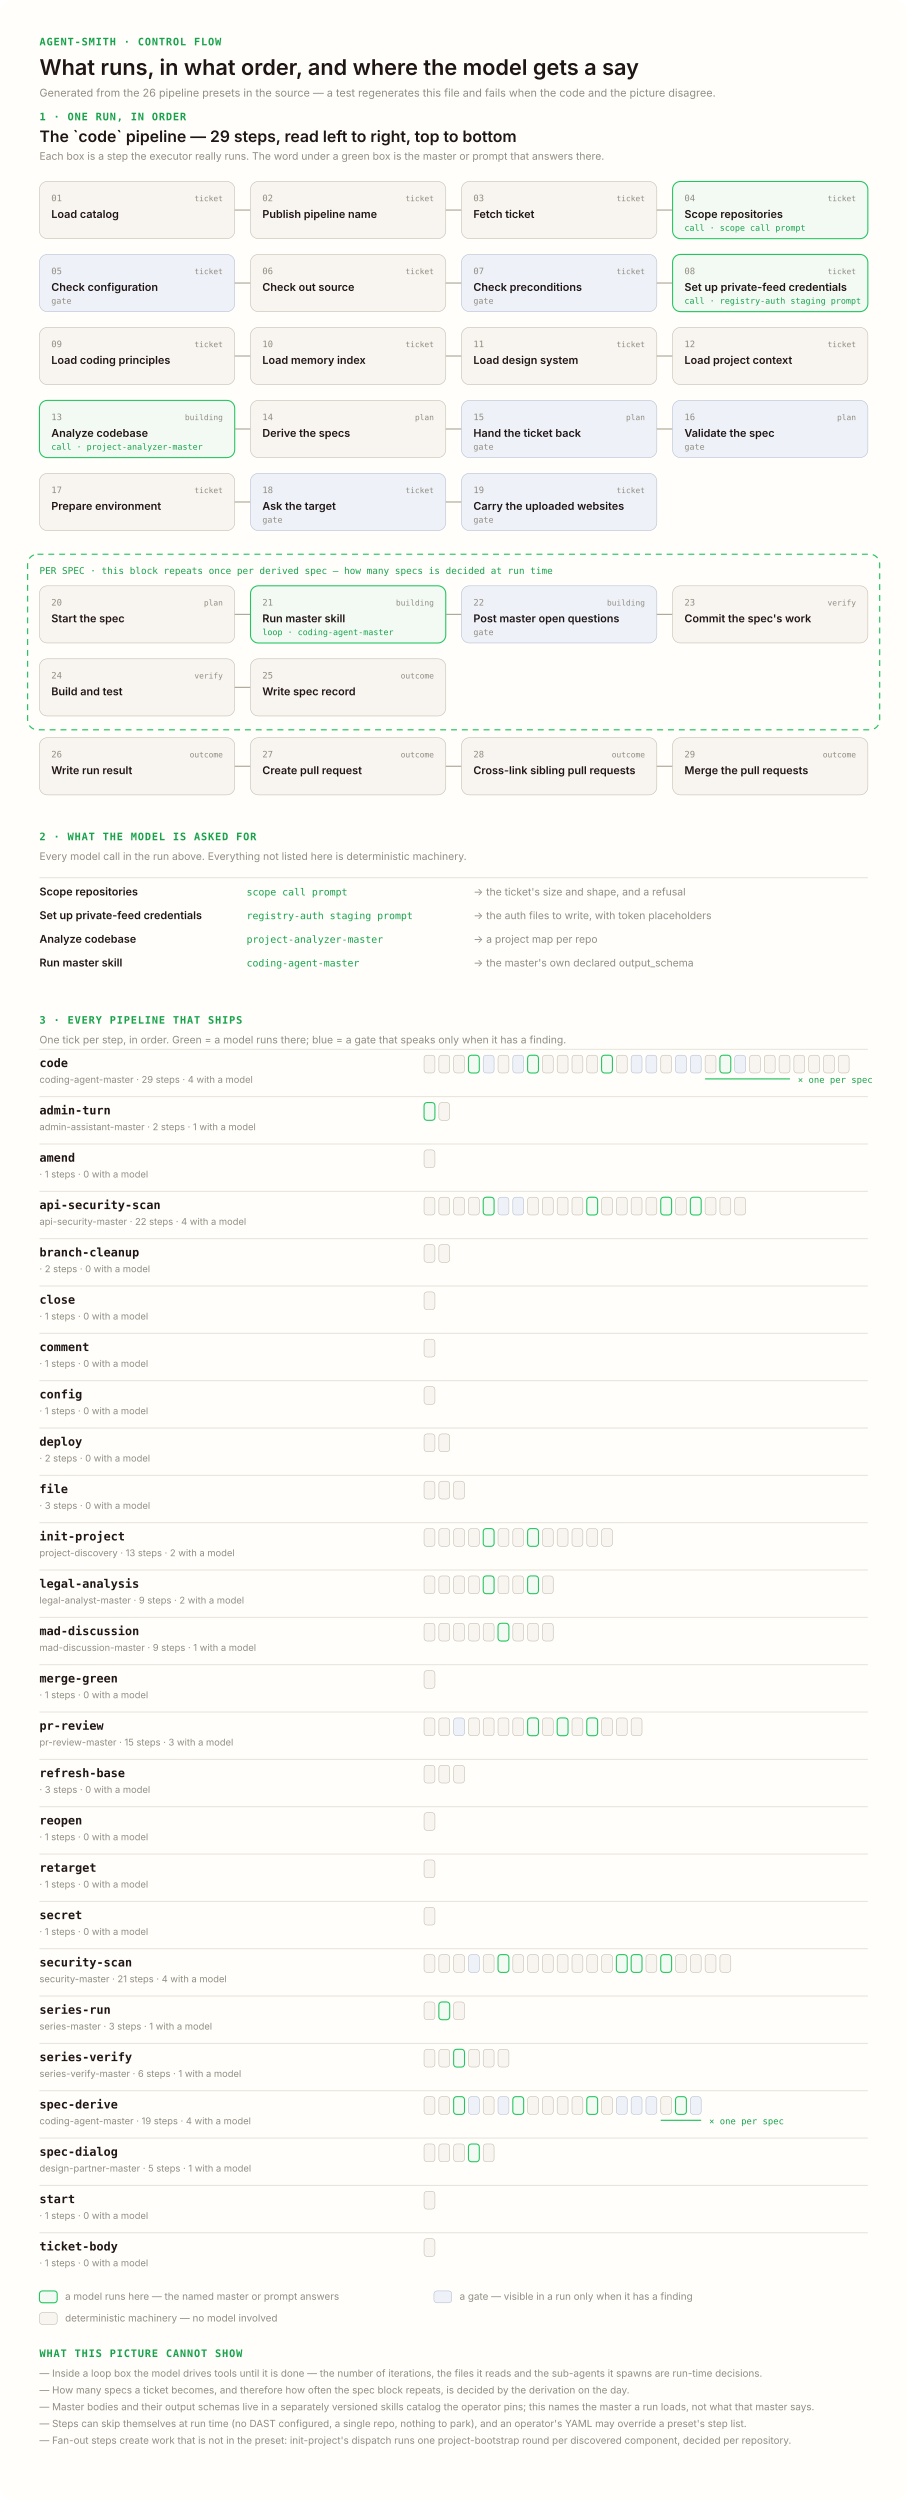
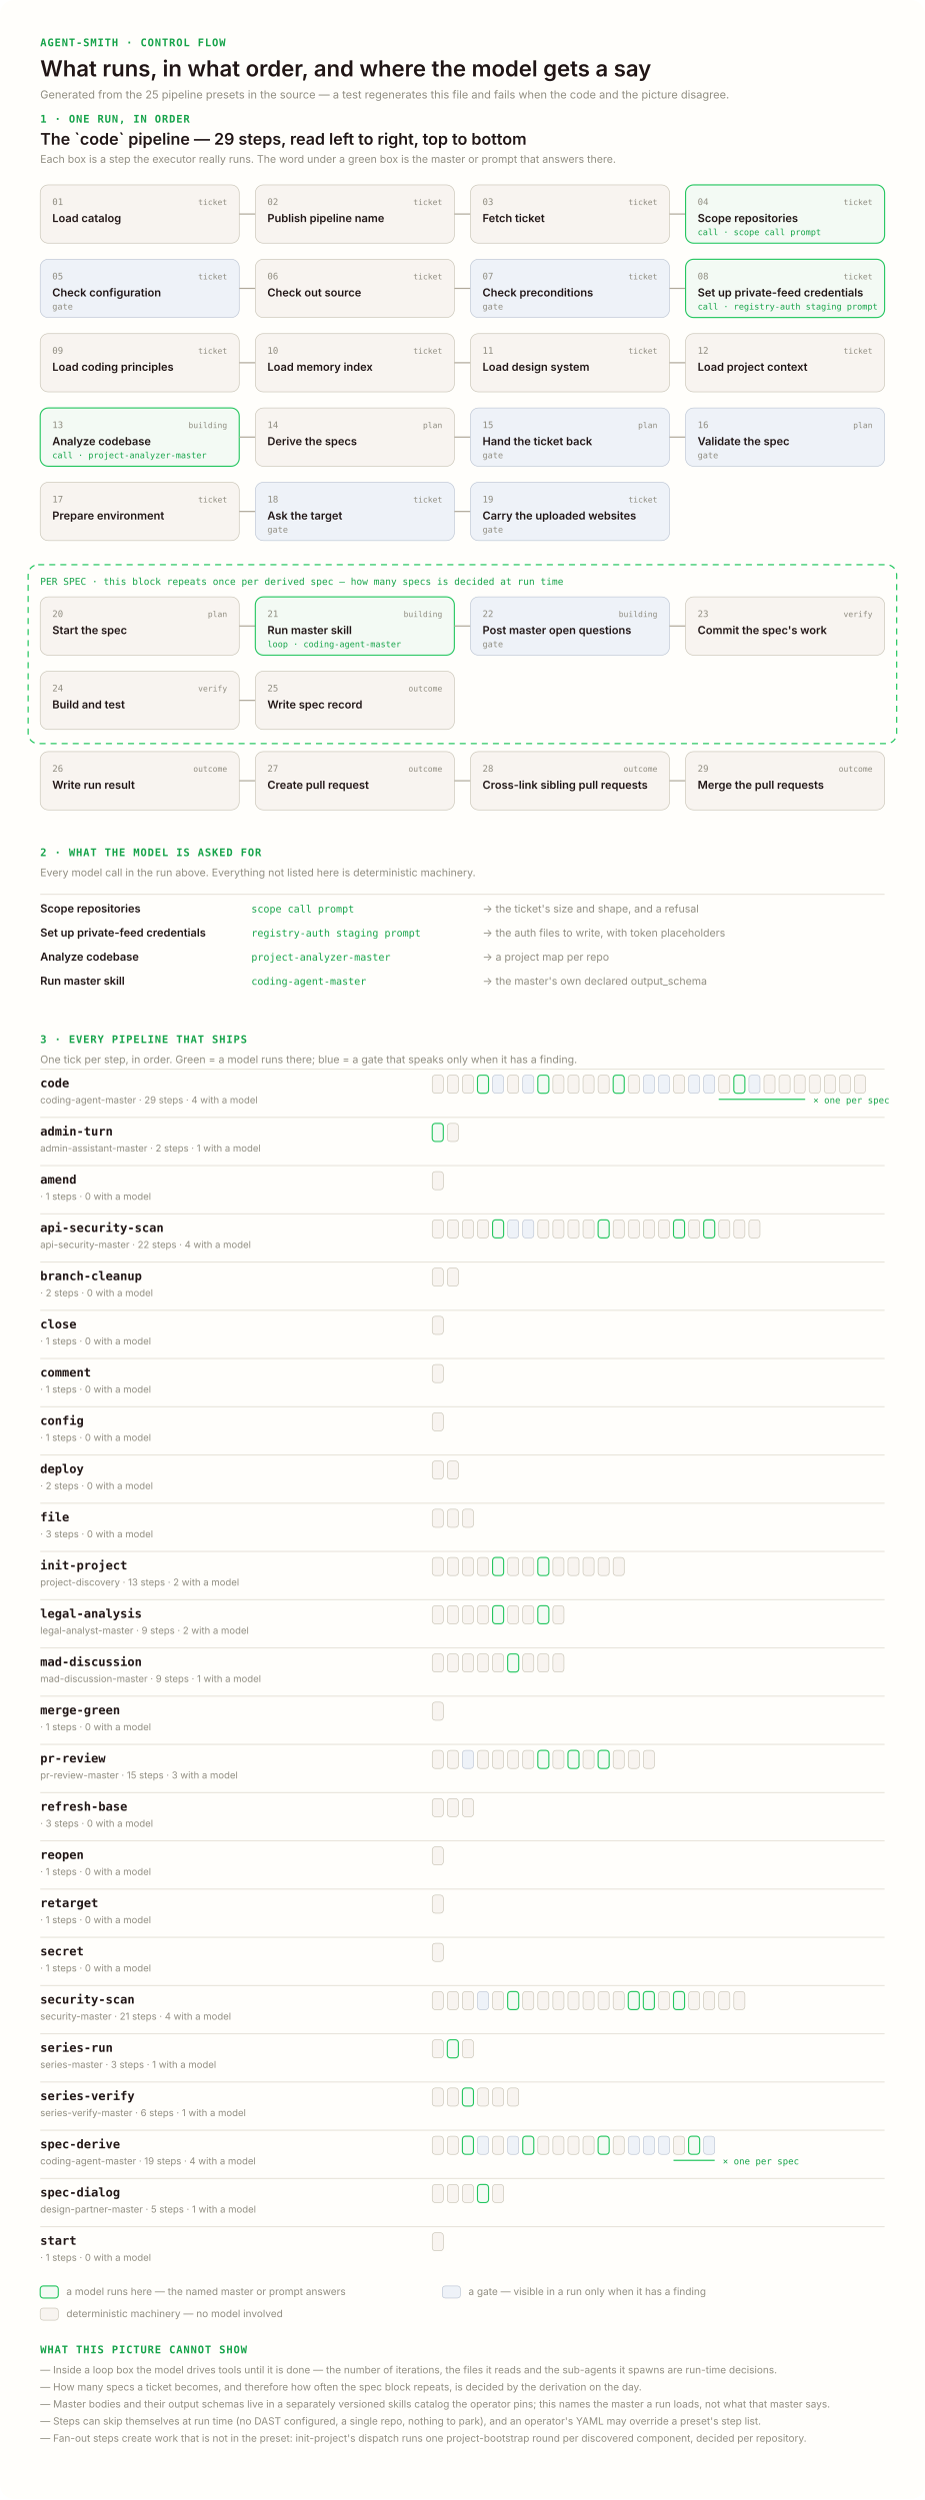
- <svg xmlns="http://www.w3.org/2000/svg" viewBox="0 0 920 2535" role="img" aria-labelledby="cf-title cf-desc">
+ <svg xmlns="http://www.w3.org/2000/svg" viewBox="0 0 920 2487" role="img" aria-labelledby="cf-title cf-desc">
  <style>
    .cf-bg        { fill: #fffefb; }
    .cf-surface   { fill: #f8f4f0; stroke: #c5c0b1; stroke-width: 0.6; }
    .cf-gate      { fill: #eef2f8; stroke: #b7c1d1; stroke-width: 0.6; }
    .cf-model     { fill: #f3faf4; stroke: #22c55e; stroke-width: 1.1; }
    .cf-block     { fill: none;    stroke: #22c55e; stroke-width: 1.2; stroke-dasharray: 6 5; }
    .cf-blockline { stroke: #22c55e; stroke-width: 1.2; }
    .cf-flow      { stroke: #b0a99a; stroke-width: 1.2; }
    .cf-rule      { stroke: #e6e2d8; stroke-width: 1; }
    .cf-text      { fill: #201515; font-family: 'Inter', system-ui, sans-serif; }
    .cf-mute      { fill: #8f8c80; font-family: 'Inter', system-ui, sans-serif; }
    .cf-mono      { fill: #201515; font-family: 'IBM Plex Mono', ui-monospace, monospace; }
    .cf-mono-mute { fill: #8f8c80; font-family: 'IBM Plex Mono', ui-monospace, monospace; }
    .cf-accent    { fill: #16a34a; font-family: 'IBM Plex Mono', ui-monospace, monospace; }
    .cf-tag       { fill: #16a34a; font-family: 'IBM Plex Mono', ui-monospace, monospace; letter-spacing: 0.8px; }
  </style>
-   <rect width="920" height="2535" rx="14" class="cf-bg" />
+   <rect width="920" height="2487" rx="14" class="cf-bg" />
  <text x="40" y="46" class="cf-tag" font-size="10.5" font-weight="600" text-anchor="start">AGENT-SMITH · CONTROL FLOW</text>
  <text x="40" y="76" class="cf-text" font-size="22" font-weight="600" text-anchor="start">What runs, in what order, and where the model gets a say</text>
-   <text x="40" y="98" class="cf-mute" font-size="11" font-weight="400" text-anchor="start">Generated from the 26 pipeline presets in the source — a test regenerates this file and fails when the code and the picture disagree.</text>
+   <text x="40" y="98" class="cf-mute" font-size="11" font-weight="400" text-anchor="start">Generated from the 25 pipeline presets in the source — a test regenerates this file and fails when the code and the picture disagree.</text>
  <text x="40" y="122" class="cf-tag" font-size="10.5" font-weight="600" text-anchor="start">1 · ONE RUN, IN ORDER</text>
  <text x="40" y="144" class="cf-text" font-size="16" font-weight="600" text-anchor="start">The `code` pipeline — 29 steps, read left to right, top to bottom</text>
  <text x="40" y="162" class="cf-mute" font-size="10.5" font-weight="400" text-anchor="start">Each box is a step the executor really runs. The word under a green box is the master or prompt that answers there.</text>
  <rect x="40" y="184" width="198" height="58" rx="8" class="cf-surface" />
  <text x="52" y="204" class="cf-mono-mute" font-size="9" font-weight="400" text-anchor="start">01</text>
  <text x="226" y="204" class="cf-mono-mute" font-size="8" font-weight="400" text-anchor="end">ticket</text>
  <text x="52" y="221" class="cf-text" font-size="11" font-weight="600" text-anchor="start">Load catalog</text>
  <line x1="238" y1="213" x2="254" y2="213" class="cf-flow" />
  <rect x="254" y="184" width="198" height="58" rx="8" class="cf-surface" />
  <text x="266" y="204" class="cf-mono-mute" font-size="9" font-weight="400" text-anchor="start">02</text>
  <text x="440" y="204" class="cf-mono-mute" font-size="8" font-weight="400" text-anchor="end">ticket</text>
  <text x="266" y="221" class="cf-text" font-size="11" font-weight="600" text-anchor="start">Publish pipeline name</text>
  <line x1="452" y1="213" x2="468" y2="213" class="cf-flow" />
  <rect x="468" y="184" width="198" height="58" rx="8" class="cf-surface" />
  <text x="480" y="204" class="cf-mono-mute" font-size="9" font-weight="400" text-anchor="start">03</text>
  <text x="654" y="204" class="cf-mono-mute" font-size="8" font-weight="400" text-anchor="end">ticket</text>
  <text x="480" y="221" class="cf-text" font-size="11" font-weight="600" text-anchor="start">Fetch ticket</text>
  <line x1="666" y1="213" x2="682" y2="213" class="cf-flow" />
  <rect x="682" y="184" width="198" height="58" rx="8" class="cf-model" />
  <text x="694" y="204" class="cf-mono-mute" font-size="9" font-weight="400" text-anchor="start">04</text>
  <text x="868" y="204" class="cf-mono-mute" font-size="8" font-weight="400" text-anchor="end">ticket</text>
  <text x="694" y="221" class="cf-text" font-size="11" font-weight="600" text-anchor="start">Scope repositories</text>
  <text x="694" y="234" class="cf-accent" font-size="8.5" font-weight="400" text-anchor="start">call · scope call prompt</text>
  <rect x="40" y="258" width="198" height="58" rx="8" class="cf-gate" />
  <text x="52" y="278" class="cf-mono-mute" font-size="9" font-weight="400" text-anchor="start">05</text>
  <text x="226" y="278" class="cf-mono-mute" font-size="8" font-weight="400" text-anchor="end">ticket</text>
  <text x="52" y="295" class="cf-text" font-size="11" font-weight="600" text-anchor="start">Check configuration</text>
  <text x="52" y="308" class="cf-mono-mute" font-size="8.5" font-weight="400" text-anchor="start">gate</text>
  <line x1="238" y1="287" x2="254" y2="287" class="cf-flow" />
  <rect x="254" y="258" width="198" height="58" rx="8" class="cf-surface" />
  <text x="266" y="278" class="cf-mono-mute" font-size="9" font-weight="400" text-anchor="start">06</text>
  <text x="440" y="278" class="cf-mono-mute" font-size="8" font-weight="400" text-anchor="end">ticket</text>
  <text x="266" y="295" class="cf-text" font-size="11" font-weight="600" text-anchor="start">Check out source</text>
  <line x1="452" y1="287" x2="468" y2="287" class="cf-flow" />
  <rect x="468" y="258" width="198" height="58" rx="8" class="cf-gate" />
  <text x="480" y="278" class="cf-mono-mute" font-size="9" font-weight="400" text-anchor="start">07</text>
  <text x="654" y="278" class="cf-mono-mute" font-size="8" font-weight="400" text-anchor="end">ticket</text>
  <text x="480" y="295" class="cf-text" font-size="11" font-weight="600" text-anchor="start">Check preconditions</text>
  <text x="480" y="308" class="cf-mono-mute" font-size="8.5" font-weight="400" text-anchor="start">gate</text>
  <line x1="666" y1="287" x2="682" y2="287" class="cf-flow" />
  <rect x="682" y="258" width="198" height="58" rx="8" class="cf-model" />
  <text x="694" y="278" class="cf-mono-mute" font-size="9" font-weight="400" text-anchor="start">08</text>
  <text x="868" y="278" class="cf-mono-mute" font-size="8" font-weight="400" text-anchor="end">ticket</text>
  <text x="694" y="295" class="cf-text" font-size="11" font-weight="600" text-anchor="start">Set up private-feed credentials</text>
  <text x="694" y="308" class="cf-accent" font-size="8.5" font-weight="400" text-anchor="start">call · registry-auth staging prompt</text>
  <rect x="40" y="332" width="198" height="58" rx="8" class="cf-surface" />
  <text x="52" y="352" class="cf-mono-mute" font-size="9" font-weight="400" text-anchor="start">09</text>
  <text x="226" y="352" class="cf-mono-mute" font-size="8" font-weight="400" text-anchor="end">ticket</text>
  <text x="52" y="369" class="cf-text" font-size="11" font-weight="600" text-anchor="start">Load coding principles</text>
  <line x1="238" y1="361" x2="254" y2="361" class="cf-flow" />
  <rect x="254" y="332" width="198" height="58" rx="8" class="cf-surface" />
  <text x="266" y="352" class="cf-mono-mute" font-size="9" font-weight="400" text-anchor="start">10</text>
  <text x="440" y="352" class="cf-mono-mute" font-size="8" font-weight="400" text-anchor="end">ticket</text>
  <text x="266" y="369" class="cf-text" font-size="11" font-weight="600" text-anchor="start">Load memory index</text>
  <line x1="452" y1="361" x2="468" y2="361" class="cf-flow" />
  <rect x="468" y="332" width="198" height="58" rx="8" class="cf-surface" />
  <text x="480" y="352" class="cf-mono-mute" font-size="9" font-weight="400" text-anchor="start">11</text>
  <text x="654" y="352" class="cf-mono-mute" font-size="8" font-weight="400" text-anchor="end">ticket</text>
  <text x="480" y="369" class="cf-text" font-size="11" font-weight="600" text-anchor="start">Load design system</text>
  <line x1="666" y1="361" x2="682" y2="361" class="cf-flow" />
  <rect x="682" y="332" width="198" height="58" rx="8" class="cf-surface" />
  <text x="694" y="352" class="cf-mono-mute" font-size="9" font-weight="400" text-anchor="start">12</text>
  <text x="868" y="352" class="cf-mono-mute" font-size="8" font-weight="400" text-anchor="end">ticket</text>
  <text x="694" y="369" class="cf-text" font-size="11" font-weight="600" text-anchor="start">Load project context</text>
  <rect x="40" y="406" width="198" height="58" rx="8" class="cf-model" />
  <text x="52" y="426" class="cf-mono-mute" font-size="9" font-weight="400" text-anchor="start">13</text>
  <text x="226" y="426" class="cf-mono-mute" font-size="8" font-weight="400" text-anchor="end">building</text>
  <text x="52" y="443" class="cf-text" font-size="11" font-weight="600" text-anchor="start">Analyze codebase</text>
  <text x="52" y="456" class="cf-accent" font-size="8.5" font-weight="400" text-anchor="start">call · project-analyzer-master</text>
  <line x1="238" y1="435" x2="254" y2="435" class="cf-flow" />
  <rect x="254" y="406" width="198" height="58" rx="8" class="cf-surface" />
  <text x="266" y="426" class="cf-mono-mute" font-size="9" font-weight="400" text-anchor="start">14</text>
  <text x="440" y="426" class="cf-mono-mute" font-size="8" font-weight="400" text-anchor="end">plan</text>
  <text x="266" y="443" class="cf-text" font-size="11" font-weight="600" text-anchor="start">Derive the specs</text>
  <line x1="452" y1="435" x2="468" y2="435" class="cf-flow" />
  <rect x="468" y="406" width="198" height="58" rx="8" class="cf-gate" />
  <text x="480" y="426" class="cf-mono-mute" font-size="9" font-weight="400" text-anchor="start">15</text>
  <text x="654" y="426" class="cf-mono-mute" font-size="8" font-weight="400" text-anchor="end">plan</text>
  <text x="480" y="443" class="cf-text" font-size="11" font-weight="600" text-anchor="start">Hand the ticket back</text>
  <text x="480" y="456" class="cf-mono-mute" font-size="8.5" font-weight="400" text-anchor="start">gate</text>
  <line x1="666" y1="435" x2="682" y2="435" class="cf-flow" />
  <rect x="682" y="406" width="198" height="58" rx="8" class="cf-gate" />
  <text x="694" y="426" class="cf-mono-mute" font-size="9" font-weight="400" text-anchor="start">16</text>
  <text x="868" y="426" class="cf-mono-mute" font-size="8" font-weight="400" text-anchor="end">plan</text>
  <text x="694" y="443" class="cf-text" font-size="11" font-weight="600" text-anchor="start">Validate the spec</text>
  <text x="694" y="456" class="cf-mono-mute" font-size="8.5" font-weight="400" text-anchor="start">gate</text>
  <rect x="40" y="480" width="198" height="58" rx="8" class="cf-surface" />
  <text x="52" y="500" class="cf-mono-mute" font-size="9" font-weight="400" text-anchor="start">17</text>
  <text x="226" y="500" class="cf-mono-mute" font-size="8" font-weight="400" text-anchor="end">ticket</text>
  <text x="52" y="517" class="cf-text" font-size="11" font-weight="600" text-anchor="start">Prepare environment</text>
  <line x1="238" y1="509" x2="254" y2="509" class="cf-flow" />
  <rect x="254" y="480" width="198" height="58" rx="8" class="cf-gate" />
  <text x="266" y="500" class="cf-mono-mute" font-size="9" font-weight="400" text-anchor="start">18</text>
  <text x="440" y="500" class="cf-mono-mute" font-size="8" font-weight="400" text-anchor="end">ticket</text>
  <text x="266" y="517" class="cf-text" font-size="11" font-weight="600" text-anchor="start">Ask the target</text>
  <text x="266" y="530" class="cf-mono-mute" font-size="8.5" font-weight="400" text-anchor="start">gate</text>
  <line x1="452" y1="509" x2="468" y2="509" class="cf-flow" />
  <rect x="468" y="480" width="198" height="58" rx="8" class="cf-gate" />
  <text x="480" y="500" class="cf-mono-mute" font-size="9" font-weight="400" text-anchor="start">19</text>
  <text x="654" y="500" class="cf-mono-mute" font-size="8" font-weight="400" text-anchor="end">ticket</text>
  <text x="480" y="517" class="cf-text" font-size="11" font-weight="600" text-anchor="start">Carry the uploaded websites</text>
  <text x="480" y="530" class="cf-mono-mute" font-size="8.5" font-weight="400" text-anchor="start">gate</text>
  <rect x="28" y="562" width="864" height="178" rx="10" class="cf-block" />
  <text x="40" y="582" class="cf-accent" font-size="9.5" font-weight="400" text-anchor="start">PER SPEC · this block repeats once per derived spec — how many specs is decided at run time</text>
  <rect x="40" y="594" width="198" height="58" rx="8" class="cf-surface" />
  <text x="52" y="614" class="cf-mono-mute" font-size="9" font-weight="400" text-anchor="start">20</text>
  <text x="226" y="614" class="cf-mono-mute" font-size="8" font-weight="400" text-anchor="end">plan</text>
  <text x="52" y="631" class="cf-text" font-size="11" font-weight="600" text-anchor="start">Start the spec</text>
  <line x1="238" y1="623" x2="254" y2="623" class="cf-flow" />
  <rect x="254" y="594" width="198" height="58" rx="8" class="cf-model" />
  <text x="266" y="614" class="cf-mono-mute" font-size="9" font-weight="400" text-anchor="start">21</text>
  <text x="440" y="614" class="cf-mono-mute" font-size="8" font-weight="400" text-anchor="end">building</text>
  <text x="266" y="631" class="cf-text" font-size="11" font-weight="600" text-anchor="start">Run master skill</text>
  <text x="266" y="644" class="cf-accent" font-size="8.5" font-weight="400" text-anchor="start">loop · coding-agent-master</text>
  <line x1="452" y1="623" x2="468" y2="623" class="cf-flow" />
  <rect x="468" y="594" width="198" height="58" rx="8" class="cf-gate" />
  <text x="480" y="614" class="cf-mono-mute" font-size="9" font-weight="400" text-anchor="start">22</text>
  <text x="654" y="614" class="cf-mono-mute" font-size="8" font-weight="400" text-anchor="end">building</text>
  <text x="480" y="631" class="cf-text" font-size="11" font-weight="600" text-anchor="start">Post master open questions</text>
  <text x="480" y="644" class="cf-mono-mute" font-size="8.5" font-weight="400" text-anchor="start">gate</text>
  <line x1="666" y1="623" x2="682" y2="623" class="cf-flow" />
  <rect x="682" y="594" width="198" height="58" rx="8" class="cf-surface" />
  <text x="694" y="614" class="cf-mono-mute" font-size="9" font-weight="400" text-anchor="start">23</text>
  <text x="868" y="614" class="cf-mono-mute" font-size="8" font-weight="400" text-anchor="end">verify</text>
  <text x="694" y="631" class="cf-text" font-size="11" font-weight="600" text-anchor="start">Commit the spec's work</text>
  <rect x="40" y="668" width="198" height="58" rx="8" class="cf-surface" />
  <text x="52" y="688" class="cf-mono-mute" font-size="9" font-weight="400" text-anchor="start">24</text>
  <text x="226" y="688" class="cf-mono-mute" font-size="8" font-weight="400" text-anchor="end">verify</text>
  <text x="52" y="705" class="cf-text" font-size="11" font-weight="600" text-anchor="start">Build and test</text>
  <line x1="238" y1="697" x2="254" y2="697" class="cf-flow" />
  <rect x="254" y="668" width="198" height="58" rx="8" class="cf-surface" />
  <text x="266" y="688" class="cf-mono-mute" font-size="9" font-weight="400" text-anchor="start">25</text>
  <text x="440" y="688" class="cf-mono-mute" font-size="8" font-weight="400" text-anchor="end">outcome</text>
  <text x="266" y="705" class="cf-text" font-size="11" font-weight="600" text-anchor="start">Write spec record</text>
  <rect x="40" y="748" width="198" height="58" rx="8" class="cf-surface" />
  <text x="52" y="768" class="cf-mono-mute" font-size="9" font-weight="400" text-anchor="start">26</text>
  <text x="226" y="768" class="cf-mono-mute" font-size="8" font-weight="400" text-anchor="end">outcome</text>
  <text x="52" y="785" class="cf-text" font-size="11" font-weight="600" text-anchor="start">Write run result</text>
  <line x1="238" y1="777" x2="254" y2="777" class="cf-flow" />
  <rect x="254" y="748" width="198" height="58" rx="8" class="cf-surface" />
  <text x="266" y="768" class="cf-mono-mute" font-size="9" font-weight="400" text-anchor="start">27</text>
  <text x="440" y="768" class="cf-mono-mute" font-size="8" font-weight="400" text-anchor="end">outcome</text>
  <text x="266" y="785" class="cf-text" font-size="11" font-weight="600" text-anchor="start">Create pull request</text>
  <line x1="452" y1="777" x2="468" y2="777" class="cf-flow" />
  <rect x="468" y="748" width="198" height="58" rx="8" class="cf-surface" />
  <text x="480" y="768" class="cf-mono-mute" font-size="9" font-weight="400" text-anchor="start">28</text>
  <text x="654" y="768" class="cf-mono-mute" font-size="8" font-weight="400" text-anchor="end">outcome</text>
  <text x="480" y="785" class="cf-text" font-size="11" font-weight="600" text-anchor="start">Cross-link sibling pull requests</text>
  <line x1="666" y1="777" x2="682" y2="777" class="cf-flow" />
  <rect x="682" y="748" width="198" height="58" rx="8" class="cf-surface" />
  <text x="694" y="768" class="cf-mono-mute" font-size="9" font-weight="400" text-anchor="start">29</text>
  <text x="868" y="768" class="cf-mono-mute" font-size="8" font-weight="400" text-anchor="end">outcome</text>
  <text x="694" y="785" class="cf-text" font-size="11" font-weight="600" text-anchor="start">Merge the pull requests</text>
  <text x="40" y="852" class="cf-tag" font-size="10.5" font-weight="600" text-anchor="start">2 · WHAT THE MODEL IS ASKED FOR</text>
  <text x="40" y="872" class="cf-mute" font-size="10.5" font-weight="400" text-anchor="start">Every model call in the run above. Everything not listed here is deterministic machinery.</text>
  <line x1="40" y1="890" x2="880" y2="890" class="cf-rule" />
  <text x="40" y="908" class="cf-text" font-size="11" font-weight="600" text-anchor="start">Scope repositories</text>
  <text x="250" y="908" class="cf-accent" font-size="10" font-weight="400" text-anchor="start">scope call prompt</text>
  <text x="480" y="908" class="cf-mute" font-size="10.5" font-weight="400" text-anchor="start">→ the ticket's size and shape, and a refusal</text>
  <text x="40" y="932" class="cf-text" font-size="11" font-weight="600" text-anchor="start">Set up private-feed credentials</text>
  <text x="250" y="932" class="cf-accent" font-size="10" font-weight="400" text-anchor="start">registry-auth staging prompt</text>
  <text x="480" y="932" class="cf-mute" font-size="10.5" font-weight="400" text-anchor="start">→ the auth files to write, with token placeholders</text>
  <text x="40" y="956" class="cf-text" font-size="11" font-weight="600" text-anchor="start">Analyze codebase</text>
  <text x="250" y="956" class="cf-accent" font-size="10" font-weight="400" text-anchor="start">project-analyzer-master</text>
  <text x="480" y="956" class="cf-mute" font-size="10.5" font-weight="400" text-anchor="start">→ a project map per repo</text>
  <text x="40" y="980" class="cf-text" font-size="11" font-weight="600" text-anchor="start">Run master skill</text>
  <text x="250" y="980" class="cf-accent" font-size="10" font-weight="400" text-anchor="start">coding-agent-master</text>
  <text x="480" y="980" class="cf-mute" font-size="10.5" font-weight="400" text-anchor="start">→ the master's own declared output_schema</text>
  <text x="40" y="1038" class="cf-tag" font-size="10.5" font-weight="600" text-anchor="start">3 · EVERY PIPELINE THAT SHIPS</text>
  <text x="40" y="1058" class="cf-mute" font-size="10.5" font-weight="400" text-anchor="start">One tick per step, in order. Green = a model runs there; blue = a gate that speaks only when it has a finding.</text>
  <line x1="40" y1="1064" x2="880" y2="1064" class="cf-rule" />
  <text x="40" y="1082" class="cf-mono" font-size="12" font-weight="600" text-anchor="start">code</text>
  <text x="40" y="1098" class="cf-mute" font-size="9.5" font-weight="400" text-anchor="start">coding-agent-master · 29 steps · 4 with a model</text>
  <rect x="430" y="1070" width="11" height="18" rx="3" class="cf-surface" />
  <rect x="445" y="1070" width="11" height="18" rx="3" class="cf-surface" />
  <rect x="460" y="1070" width="11" height="18" rx="3" class="cf-surface" />
  <rect x="475" y="1070" width="11" height="18" rx="3" class="cf-model" />
  <rect x="490" y="1070" width="11" height="18" rx="3" class="cf-gate" />
  <rect x="505" y="1070" width="11" height="18" rx="3" class="cf-surface" />
  <rect x="520" y="1070" width="11" height="18" rx="3" class="cf-gate" />
  <rect x="535" y="1070" width="11" height="18" rx="3" class="cf-model" />
  <rect x="550" y="1070" width="11" height="18" rx="3" class="cf-surface" />
  <rect x="565" y="1070" width="11" height="18" rx="3" class="cf-surface" />
  <rect x="580" y="1070" width="11" height="18" rx="3" class="cf-surface" />
  <rect x="595" y="1070" width="11" height="18" rx="3" class="cf-surface" />
  <rect x="610" y="1070" width="11" height="18" rx="3" class="cf-model" />
  <rect x="625" y="1070" width="11" height="18" rx="3" class="cf-surface" />
  <rect x="640" y="1070" width="11" height="18" rx="3" class="cf-gate" />
  <rect x="655" y="1070" width="11" height="18" rx="3" class="cf-gate" />
  <rect x="670" y="1070" width="11" height="18" rx="3" class="cf-surface" />
  <rect x="685" y="1070" width="11" height="18" rx="3" class="cf-gate" />
  <rect x="700" y="1070" width="11" height="18" rx="3" class="cf-gate" />
  <rect x="715" y="1070" width="11" height="18" rx="3" class="cf-surface" />
  <rect x="730" y="1070" width="11" height="18" rx="3" class="cf-model" />
  <rect x="745" y="1070" width="11" height="18" rx="3" class="cf-gate" />
  <rect x="760" y="1070" width="11" height="18" rx="3" class="cf-surface" />
  <rect x="775" y="1070" width="11" height="18" rx="3" class="cf-surface" />
  <rect x="790" y="1070" width="11" height="18" rx="3" class="cf-surface" />
  <rect x="805" y="1070" width="11" height="18" rx="3" class="cf-surface" />
  <rect x="820" y="1070" width="11" height="18" rx="3" class="cf-surface" />
  <rect x="835" y="1070" width="11" height="18" rx="3" class="cf-surface" />
  <rect x="850" y="1070" width="11" height="18" rx="3" class="cf-surface" />
  <line x1="715" y1="1094" x2="801" y2="1094" class="cf-blockline" />
  <text x="809" y="1098" class="cf-accent" font-size="9" font-weight="400" text-anchor="start">× one per spec</text>
  <line x1="40" y1="1112" x2="880" y2="1112" class="cf-rule" />
  <text x="40" y="1130" class="cf-mono" font-size="12" font-weight="600" text-anchor="start">admin-turn</text>
  <text x="40" y="1146" class="cf-mute" font-size="9.5" font-weight="400" text-anchor="start">admin-assistant-master · 2 steps · 1 with a model</text>
  <rect x="430" y="1118" width="11" height="18" rx="3" class="cf-model" />
  <rect x="445" y="1118" width="11" height="18" rx="3" class="cf-surface" />
  <line x1="40" y1="1160" x2="880" y2="1160" class="cf-rule" />
  <text x="40" y="1178" class="cf-mono" font-size="12" font-weight="600" text-anchor="start">amend</text>
  <text x="40" y="1194" class="cf-mute" font-size="9.5" font-weight="400" text-anchor="start"> · 1 steps · 0 with a model</text>
  <rect x="430" y="1166" width="11" height="18" rx="3" class="cf-surface" />
  <line x1="40" y1="1208" x2="880" y2="1208" class="cf-rule" />
  <text x="40" y="1226" class="cf-mono" font-size="12" font-weight="600" text-anchor="start">api-security-scan</text>
  <text x="40" y="1242" class="cf-mute" font-size="9.5" font-weight="400" text-anchor="start">api-security-master · 22 steps · 4 with a model</text>
  <rect x="430" y="1214" width="11" height="18" rx="3" class="cf-surface" />
  <rect x="445" y="1214" width="11" height="18" rx="3" class="cf-surface" />
  <rect x="460" y="1214" width="11" height="18" rx="3" class="cf-surface" />
  <rect x="475" y="1214" width="11" height="18" rx="3" class="cf-surface" />
  <rect x="490" y="1214" width="11" height="18" rx="3" class="cf-model" />
  <rect x="505" y="1214" width="11" height="18" rx="3" class="cf-gate" />
  <rect x="520" y="1214" width="11" height="18" rx="3" class="cf-gate" />
  <rect x="535" y="1214" width="11" height="18" rx="3" class="cf-surface" />
  <rect x="550" y="1214" width="11" height="18" rx="3" class="cf-surface" />
  <rect x="565" y="1214" width="11" height="18" rx="3" class="cf-surface" />
  <rect x="580" y="1214" width="11" height="18" rx="3" class="cf-surface" />
  <rect x="595" y="1214" width="11" height="18" rx="3" class="cf-model" />
  <rect x="610" y="1214" width="11" height="18" rx="3" class="cf-surface" />
  <rect x="625" y="1214" width="11" height="18" rx="3" class="cf-surface" />
  <rect x="640" y="1214" width="11" height="18" rx="3" class="cf-surface" />
  <rect x="655" y="1214" width="11" height="18" rx="3" class="cf-surface" />
  <rect x="670" y="1214" width="11" height="18" rx="3" class="cf-model" />
  <rect x="685" y="1214" width="11" height="18" rx="3" class="cf-surface" />
  <rect x="700" y="1214" width="11" height="18" rx="3" class="cf-model" />
  <rect x="715" y="1214" width="11" height="18" rx="3" class="cf-surface" />
  <rect x="730" y="1214" width="11" height="18" rx="3" class="cf-surface" />
  <rect x="745" y="1214" width="11" height="18" rx="3" class="cf-surface" />
  <line x1="40" y1="1256" x2="880" y2="1256" class="cf-rule" />
  <text x="40" y="1274" class="cf-mono" font-size="12" font-weight="600" text-anchor="start">branch-cleanup</text>
  <text x="40" y="1290" class="cf-mute" font-size="9.5" font-weight="400" text-anchor="start"> · 2 steps · 0 with a model</text>
  <rect x="430" y="1262" width="11" height="18" rx="3" class="cf-surface" />
  <rect x="445" y="1262" width="11" height="18" rx="3" class="cf-surface" />
  <line x1="40" y1="1304" x2="880" y2="1304" class="cf-rule" />
  <text x="40" y="1322" class="cf-mono" font-size="12" font-weight="600" text-anchor="start">close</text>
  <text x="40" y="1338" class="cf-mute" font-size="9.5" font-weight="400" text-anchor="start"> · 1 steps · 0 with a model</text>
  <rect x="430" y="1310" width="11" height="18" rx="3" class="cf-surface" />
  <line x1="40" y1="1352" x2="880" y2="1352" class="cf-rule" />
  <text x="40" y="1370" class="cf-mono" font-size="12" font-weight="600" text-anchor="start">comment</text>
  <text x="40" y="1386" class="cf-mute" font-size="9.5" font-weight="400" text-anchor="start"> · 1 steps · 0 with a model</text>
  <rect x="430" y="1358" width="11" height="18" rx="3" class="cf-surface" />
  <line x1="40" y1="1400" x2="880" y2="1400" class="cf-rule" />
  <text x="40" y="1418" class="cf-mono" font-size="12" font-weight="600" text-anchor="start">config</text>
  <text x="40" y="1434" class="cf-mute" font-size="9.5" font-weight="400" text-anchor="start"> · 1 steps · 0 with a model</text>
  <rect x="430" y="1406" width="11" height="18" rx="3" class="cf-surface" />
  <line x1="40" y1="1448" x2="880" y2="1448" class="cf-rule" />
  <text x="40" y="1466" class="cf-mono" font-size="12" font-weight="600" text-anchor="start">deploy</text>
  <text x="40" y="1482" class="cf-mute" font-size="9.5" font-weight="400" text-anchor="start"> · 2 steps · 0 with a model</text>
  <rect x="430" y="1454" width="11" height="18" rx="3" class="cf-surface" />
  <rect x="445" y="1454" width="11" height="18" rx="3" class="cf-surface" />
  <line x1="40" y1="1496" x2="880" y2="1496" class="cf-rule" />
  <text x="40" y="1514" class="cf-mono" font-size="12" font-weight="600" text-anchor="start">file</text>
  <text x="40" y="1530" class="cf-mute" font-size="9.5" font-weight="400" text-anchor="start"> · 3 steps · 0 with a model</text>
  <rect x="430" y="1502" width="11" height="18" rx="3" class="cf-surface" />
  <rect x="445" y="1502" width="11" height="18" rx="3" class="cf-surface" />
  <rect x="460" y="1502" width="11" height="18" rx="3" class="cf-surface" />
  <line x1="40" y1="1544" x2="880" y2="1544" class="cf-rule" />
  <text x="40" y="1562" class="cf-mono" font-size="12" font-weight="600" text-anchor="start">init-project</text>
  <text x="40" y="1578" class="cf-mute" font-size="9.5" font-weight="400" text-anchor="start">project-discovery · 13 steps · 2 with a model</text>
  <rect x="430" y="1550" width="11" height="18" rx="3" class="cf-surface" />
  <rect x="445" y="1550" width="11" height="18" rx="3" class="cf-surface" />
  <rect x="460" y="1550" width="11" height="18" rx="3" class="cf-surface" />
  <rect x="475" y="1550" width="11" height="18" rx="3" class="cf-surface" />
  <rect x="490" y="1550" width="11" height="18" rx="3" class="cf-model" />
  <rect x="505" y="1550" width="11" height="18" rx="3" class="cf-surface" />
  <rect x="520" y="1550" width="11" height="18" rx="3" class="cf-surface" />
  <rect x="535" y="1550" width="11" height="18" rx="3" class="cf-model" />
  <rect x="550" y="1550" width="11" height="18" rx="3" class="cf-surface" />
  <rect x="565" y="1550" width="11" height="18" rx="3" class="cf-surface" />
  <rect x="580" y="1550" width="11" height="18" rx="3" class="cf-surface" />
  <rect x="595" y="1550" width="11" height="18" rx="3" class="cf-surface" />
  <rect x="610" y="1550" width="11" height="18" rx="3" class="cf-surface" />
  <line x1="40" y1="1592" x2="880" y2="1592" class="cf-rule" />
  <text x="40" y="1610" class="cf-mono" font-size="12" font-weight="600" text-anchor="start">legal-analysis</text>
  <text x="40" y="1626" class="cf-mute" font-size="9.5" font-weight="400" text-anchor="start">legal-analyst-master · 9 steps · 2 with a model</text>
  <rect x="430" y="1598" width="11" height="18" rx="3" class="cf-surface" />
  <rect x="445" y="1598" width="11" height="18" rx="3" class="cf-surface" />
  <rect x="460" y="1598" width="11" height="18" rx="3" class="cf-surface" />
  <rect x="475" y="1598" width="11" height="18" rx="3" class="cf-surface" />
  <rect x="490" y="1598" width="11" height="18" rx="3" class="cf-model" />
  <rect x="505" y="1598" width="11" height="18" rx="3" class="cf-surface" />
  <rect x="520" y="1598" width="11" height="18" rx="3" class="cf-surface" />
  <rect x="535" y="1598" width="11" height="18" rx="3" class="cf-model" />
  <rect x="550" y="1598" width="11" height="18" rx="3" class="cf-surface" />
  <line x1="40" y1="1640" x2="880" y2="1640" class="cf-rule" />
  <text x="40" y="1658" class="cf-mono" font-size="12" font-weight="600" text-anchor="start">mad-discussion</text>
  <text x="40" y="1674" class="cf-mute" font-size="9.5" font-weight="400" text-anchor="start">mad-discussion-master · 9 steps · 1 with a model</text>
  <rect x="430" y="1646" width="11" height="18" rx="3" class="cf-surface" />
  <rect x="445" y="1646" width="11" height="18" rx="3" class="cf-surface" />
  <rect x="460" y="1646" width="11" height="18" rx="3" class="cf-surface" />
  <rect x="475" y="1646" width="11" height="18" rx="3" class="cf-surface" />
  <rect x="490" y="1646" width="11" height="18" rx="3" class="cf-surface" />
  <rect x="505" y="1646" width="11" height="18" rx="3" class="cf-model" />
  <rect x="520" y="1646" width="11" height="18" rx="3" class="cf-surface" />
  <rect x="535" y="1646" width="11" height="18" rx="3" class="cf-surface" />
  <rect x="550" y="1646" width="11" height="18" rx="3" class="cf-surface" />
  <line x1="40" y1="1688" x2="880" y2="1688" class="cf-rule" />
  <text x="40" y="1706" class="cf-mono" font-size="12" font-weight="600" text-anchor="start">merge-green</text>
  <text x="40" y="1722" class="cf-mute" font-size="9.5" font-weight="400" text-anchor="start"> · 1 steps · 0 with a model</text>
  <rect x="430" y="1694" width="11" height="18" rx="3" class="cf-surface" />
  <line x1="40" y1="1736" x2="880" y2="1736" class="cf-rule" />
  <text x="40" y="1754" class="cf-mono" font-size="12" font-weight="600" text-anchor="start">pr-review</text>
  <text x="40" y="1770" class="cf-mute" font-size="9.5" font-weight="400" text-anchor="start">pr-review-master · 15 steps · 3 with a model</text>
  <rect x="430" y="1742" width="11" height="18" rx="3" class="cf-surface" />
  <rect x="445" y="1742" width="11" height="18" rx="3" class="cf-surface" />
  <rect x="460" y="1742" width="11" height="18" rx="3" class="cf-gate" />
  <rect x="475" y="1742" width="11" height="18" rx="3" class="cf-surface" />
  <rect x="490" y="1742" width="11" height="18" rx="3" class="cf-surface" />
  <rect x="505" y="1742" width="11" height="18" rx="3" class="cf-surface" />
  <rect x="520" y="1742" width="11" height="18" rx="3" class="cf-surface" />
  <rect x="535" y="1742" width="11" height="18" rx="3" class="cf-model" />
  <rect x="550" y="1742" width="11" height="18" rx="3" class="cf-surface" />
  <rect x="565" y="1742" width="11" height="18" rx="3" class="cf-model" />
  <rect x="580" y="1742" width="11" height="18" rx="3" class="cf-surface" />
  <rect x="595" y="1742" width="11" height="18" rx="3" class="cf-model" />
  <rect x="610" y="1742" width="11" height="18" rx="3" class="cf-surface" />
  <rect x="625" y="1742" width="11" height="18" rx="3" class="cf-surface" />
  <rect x="640" y="1742" width="11" height="18" rx="3" class="cf-surface" />
  <line x1="40" y1="1784" x2="880" y2="1784" class="cf-rule" />
  <text x="40" y="1802" class="cf-mono" font-size="12" font-weight="600" text-anchor="start">refresh-base</text>
  <text x="40" y="1818" class="cf-mute" font-size="9.5" font-weight="400" text-anchor="start"> · 3 steps · 0 with a model</text>
  <rect x="430" y="1790" width="11" height="18" rx="3" class="cf-surface" />
  <rect x="445" y="1790" width="11" height="18" rx="3" class="cf-surface" />
  <rect x="460" y="1790" width="11" height="18" rx="3" class="cf-surface" />
  <line x1="40" y1="1832" x2="880" y2="1832" class="cf-rule" />
  <text x="40" y="1850" class="cf-mono" font-size="12" font-weight="600" text-anchor="start">reopen</text>
  <text x="40" y="1866" class="cf-mute" font-size="9.5" font-weight="400" text-anchor="start"> · 1 steps · 0 with a model</text>
  <rect x="430" y="1838" width="11" height="18" rx="3" class="cf-surface" />
  <line x1="40" y1="1880" x2="880" y2="1880" class="cf-rule" />
  <text x="40" y="1898" class="cf-mono" font-size="12" font-weight="600" text-anchor="start">retarget</text>
  <text x="40" y="1914" class="cf-mute" font-size="9.5" font-weight="400" text-anchor="start"> · 1 steps · 0 with a model</text>
  <rect x="430" y="1886" width="11" height="18" rx="3" class="cf-surface" />
  <line x1="40" y1="1928" x2="880" y2="1928" class="cf-rule" />
  <text x="40" y="1946" class="cf-mono" font-size="12" font-weight="600" text-anchor="start">secret</text>
  <text x="40" y="1962" class="cf-mute" font-size="9.5" font-weight="400" text-anchor="start"> · 1 steps · 0 with a model</text>
  <rect x="430" y="1934" width="11" height="18" rx="3" class="cf-surface" />
  <line x1="40" y1="1976" x2="880" y2="1976" class="cf-rule" />
  <text x="40" y="1994" class="cf-mono" font-size="12" font-weight="600" text-anchor="start">security-scan</text>
  <text x="40" y="2010" class="cf-mute" font-size="9.5" font-weight="400" text-anchor="start">security-master · 21 steps · 4 with a model</text>
  <rect x="430" y="1982" width="11" height="18" rx="3" class="cf-surface" />
  <rect x="445" y="1982" width="11" height="18" rx="3" class="cf-surface" />
  <rect x="460" y="1982" width="11" height="18" rx="3" class="cf-surface" />
  <rect x="475" y="1982" width="11" height="18" rx="3" class="cf-gate" />
  <rect x="490" y="1982" width="11" height="18" rx="3" class="cf-surface" />
  <rect x="505" y="1982" width="11" height="18" rx="3" class="cf-model" />
  <rect x="520" y="1982" width="11" height="18" rx="3" class="cf-surface" />
  <rect x="535" y="1982" width="11" height="18" rx="3" class="cf-surface" />
  <rect x="550" y="1982" width="11" height="18" rx="3" class="cf-surface" />
  <rect x="565" y="1982" width="11" height="18" rx="3" class="cf-surface" />
  <rect x="580" y="1982" width="11" height="18" rx="3" class="cf-surface" />
  <rect x="595" y="1982" width="11" height="18" rx="3" class="cf-surface" />
  <rect x="610" y="1982" width="11" height="18" rx="3" class="cf-surface" />
  <rect x="625" y="1982" width="11" height="18" rx="3" class="cf-model" />
  <rect x="640" y="1982" width="11" height="18" rx="3" class="cf-model" />
  <rect x="655" y="1982" width="11" height="18" rx="3" class="cf-surface" />
  <rect x="670" y="1982" width="11" height="18" rx="3" class="cf-model" />
  <rect x="685" y="1982" width="11" height="18" rx="3" class="cf-surface" />
  <rect x="700" y="1982" width="11" height="18" rx="3" class="cf-surface" />
  <rect x="715" y="1982" width="11" height="18" rx="3" class="cf-surface" />
  <rect x="730" y="1982" width="11" height="18" rx="3" class="cf-surface" />
  <line x1="40" y1="2024" x2="880" y2="2024" class="cf-rule" />
  <text x="40" y="2042" class="cf-mono" font-size="12" font-weight="600" text-anchor="start">series-run</text>
  <text x="40" y="2058" class="cf-mute" font-size="9.5" font-weight="400" text-anchor="start">series-master · 3 steps · 1 with a model</text>
  <rect x="430" y="2030" width="11" height="18" rx="3" class="cf-surface" />
  <rect x="445" y="2030" width="11" height="18" rx="3" class="cf-model" />
  <rect x="460" y="2030" width="11" height="18" rx="3" class="cf-surface" />
  <line x1="40" y1="2072" x2="880" y2="2072" class="cf-rule" />
  <text x="40" y="2090" class="cf-mono" font-size="12" font-weight="600" text-anchor="start">series-verify</text>
  <text x="40" y="2106" class="cf-mute" font-size="9.5" font-weight="400" text-anchor="start">series-verify-master · 6 steps · 1 with a model</text>
  <rect x="430" y="2078" width="11" height="18" rx="3" class="cf-surface" />
  <rect x="445" y="2078" width="11" height="18" rx="3" class="cf-surface" />
  <rect x="460" y="2078" width="11" height="18" rx="3" class="cf-model" />
  <rect x="475" y="2078" width="11" height="18" rx="3" class="cf-surface" />
  <rect x="490" y="2078" width="11" height="18" rx="3" class="cf-surface" />
  <rect x="505" y="2078" width="11" height="18" rx="3" class="cf-surface" />
  <line x1="40" y1="2120" x2="880" y2="2120" class="cf-rule" />
  <text x="40" y="2138" class="cf-mono" font-size="12" font-weight="600" text-anchor="start">spec-derive</text>
  <text x="40" y="2154" class="cf-mute" font-size="9.5" font-weight="400" text-anchor="start">coding-agent-master · 19 steps · 4 with a model</text>
  <rect x="430" y="2126" width="11" height="18" rx="3" class="cf-surface" />
  <rect x="445" y="2126" width="11" height="18" rx="3" class="cf-surface" />
  <rect x="460" y="2126" width="11" height="18" rx="3" class="cf-model" />
  <rect x="475" y="2126" width="11" height="18" rx="3" class="cf-gate" />
  <rect x="490" y="2126" width="11" height="18" rx="3" class="cf-surface" />
  <rect x="505" y="2126" width="11" height="18" rx="3" class="cf-gate" />
  <rect x="520" y="2126" width="11" height="18" rx="3" class="cf-model" />
  <rect x="535" y="2126" width="11" height="18" rx="3" class="cf-surface" />
  <rect x="550" y="2126" width="11" height="18" rx="3" class="cf-surface" />
  <rect x="565" y="2126" width="11" height="18" rx="3" class="cf-surface" />
  <rect x="580" y="2126" width="11" height="18" rx="3" class="cf-surface" />
  <rect x="595" y="2126" width="11" height="18" rx="3" class="cf-model" />
  <rect x="610" y="2126" width="11" height="18" rx="3" class="cf-surface" />
  <rect x="625" y="2126" width="11" height="18" rx="3" class="cf-gate" />
  <rect x="640" y="2126" width="11" height="18" rx="3" class="cf-gate" />
  <rect x="655" y="2126" width="11" height="18" rx="3" class="cf-gate" />
  <rect x="670" y="2126" width="11" height="18" rx="3" class="cf-surface" />
  <rect x="685" y="2126" width="11" height="18" rx="3" class="cf-model" />
  <rect x="700" y="2126" width="11" height="18" rx="3" class="cf-gate" />
  <line x1="670" y1="2150" x2="711" y2="2150" class="cf-blockline" />
  <text x="719" y="2154" class="cf-accent" font-size="9" font-weight="400" text-anchor="start">× one per spec</text>
  <line x1="40" y1="2168" x2="880" y2="2168" class="cf-rule" />
  <text x="40" y="2186" class="cf-mono" font-size="12" font-weight="600" text-anchor="start">spec-dialog</text>
  <text x="40" y="2202" class="cf-mute" font-size="9.5" font-weight="400" text-anchor="start">design-partner-master · 5 steps · 1 with a model</text>
  <rect x="430" y="2174" width="11" height="18" rx="3" class="cf-surface" />
  <rect x="445" y="2174" width="11" height="18" rx="3" class="cf-surface" />
  <rect x="460" y="2174" width="11" height="18" rx="3" class="cf-surface" />
  <rect x="475" y="2174" width="11" height="18" rx="3" class="cf-model" />
  <rect x="490" y="2174" width="11" height="18" rx="3" class="cf-surface" />
  <line x1="40" y1="2216" x2="880" y2="2216" class="cf-rule" />
  <text x="40" y="2234" class="cf-mono" font-size="12" font-weight="600" text-anchor="start">start</text>
  <text x="40" y="2250" class="cf-mute" font-size="9.5" font-weight="400" text-anchor="start"> · 1 steps · 0 with a model</text>
  <rect x="430" y="2222" width="11" height="18" rx="3" class="cf-surface" />
-   <line x1="40" y1="2264" x2="880" y2="2264" class="cf-rule" />
-   <text x="40" y="2282" class="cf-mono" font-size="12" font-weight="600" text-anchor="start">ticket-body</text>
-   <text x="40" y="2298" class="cf-mute" font-size="9.5" font-weight="400" text-anchor="start"> · 1 steps · 0 with a model</text>
-   <rect x="430" y="2270" width="11" height="18" rx="3" class="cf-surface" />
-   <rect x="40" y="2323" width="18" height="12" rx="3" class="cf-model" />
-   <text x="66" y="2332" class="cf-mute" font-size="10" font-weight="400" text-anchor="start">a model runs here — the named master or prompt answers</text>
-   <rect x="440" y="2323" width="18" height="12" rx="3" class="cf-gate" />
-   <text x="466" y="2332" class="cf-mute" font-size="10" font-weight="400" text-anchor="start">a gate — visible in a run only when it has a finding</text>
-   <rect x="40" y="2345" width="18" height="12" rx="3" class="cf-surface" />
-   <text x="66" y="2354" class="cf-mute" font-size="10" font-weight="400" text-anchor="start">deterministic machinery — no model involved</text>
-   <text x="40" y="2390" class="cf-tag" font-size="10.5" font-weight="600" text-anchor="start">WHAT THIS PICTURE CANNOT SHOW</text>
-   <text x="40" y="2410" class="cf-mute" font-size="10" font-weight="400" text-anchor="start">— Inside a loop box the model drives tools until it is done — the number of iterations, the files it reads and the sub-agents it spawns are run-time decisions.</text>
-   <text x="40" y="2427" class="cf-mute" font-size="10" font-weight="400" text-anchor="start">— How many specs a ticket becomes, and therefore how often the spec block repeats, is decided by the derivation on the day.</text>
-   <text x="40" y="2444" class="cf-mute" font-size="10" font-weight="400" text-anchor="start">— Master bodies and their output schemas live in a separately versioned skills catalog the operator pins; this names the master a run loads, not what that master says.</text>
-   <text x="40" y="2461" class="cf-mute" font-size="10" font-weight="400" text-anchor="start">— Steps can skip themselves at run time (no DAST configured, a single repo, nothing to park), and an operator's YAML may override a preset's step list.</text>
-   <text x="40" y="2478" class="cf-mute" font-size="10" font-weight="400" text-anchor="start">— Fan-out steps create work that is not in the preset: init-project's dispatch runs one project-bootstrap round per discovered component, decided per repository.</text>
+   <rect x="40" y="2275" width="18" height="12" rx="3" class="cf-model" />
+   <text x="66" y="2284" class="cf-mute" font-size="10" font-weight="400" text-anchor="start">a model runs here — the named master or prompt answers</text>
+   <rect x="440" y="2275" width="18" height="12" rx="3" class="cf-gate" />
+   <text x="466" y="2284" class="cf-mute" font-size="10" font-weight="400" text-anchor="start">a gate — visible in a run only when it has a finding</text>
+   <rect x="40" y="2297" width="18" height="12" rx="3" class="cf-surface" />
+   <text x="66" y="2306" class="cf-mute" font-size="10" font-weight="400" text-anchor="start">deterministic machinery — no model involved</text>
+   <text x="40" y="2342" class="cf-tag" font-size="10.5" font-weight="600" text-anchor="start">WHAT THIS PICTURE CANNOT SHOW</text>
+   <text x="40" y="2362" class="cf-mute" font-size="10" font-weight="400" text-anchor="start">— Inside a loop box the model drives tools until it is done — the number of iterations, the files it reads and the sub-agents it spawns are run-time decisions.</text>
+   <text x="40" y="2379" class="cf-mute" font-size="10" font-weight="400" text-anchor="start">— How many specs a ticket becomes, and therefore how often the spec block repeats, is decided by the derivation on the day.</text>
+   <text x="40" y="2396" class="cf-mute" font-size="10" font-weight="400" text-anchor="start">— Master bodies and their output schemas live in a separately versioned skills catalog the operator pins; this names the master a run loads, not what that master says.</text>
+   <text x="40" y="2413" class="cf-mute" font-size="10" font-weight="400" text-anchor="start">— Steps can skip themselves at run time (no DAST configured, a single repo, nothing to park), and an operator's YAML may override a preset's step list.</text>
+   <text x="40" y="2430" class="cf-mute" font-size="10" font-weight="400" text-anchor="start">— Fan-out steps create work that is not in the preset: init-project's dispatch runs one project-bootstrap round per discovered component, decided per repository.</text>
</svg>
